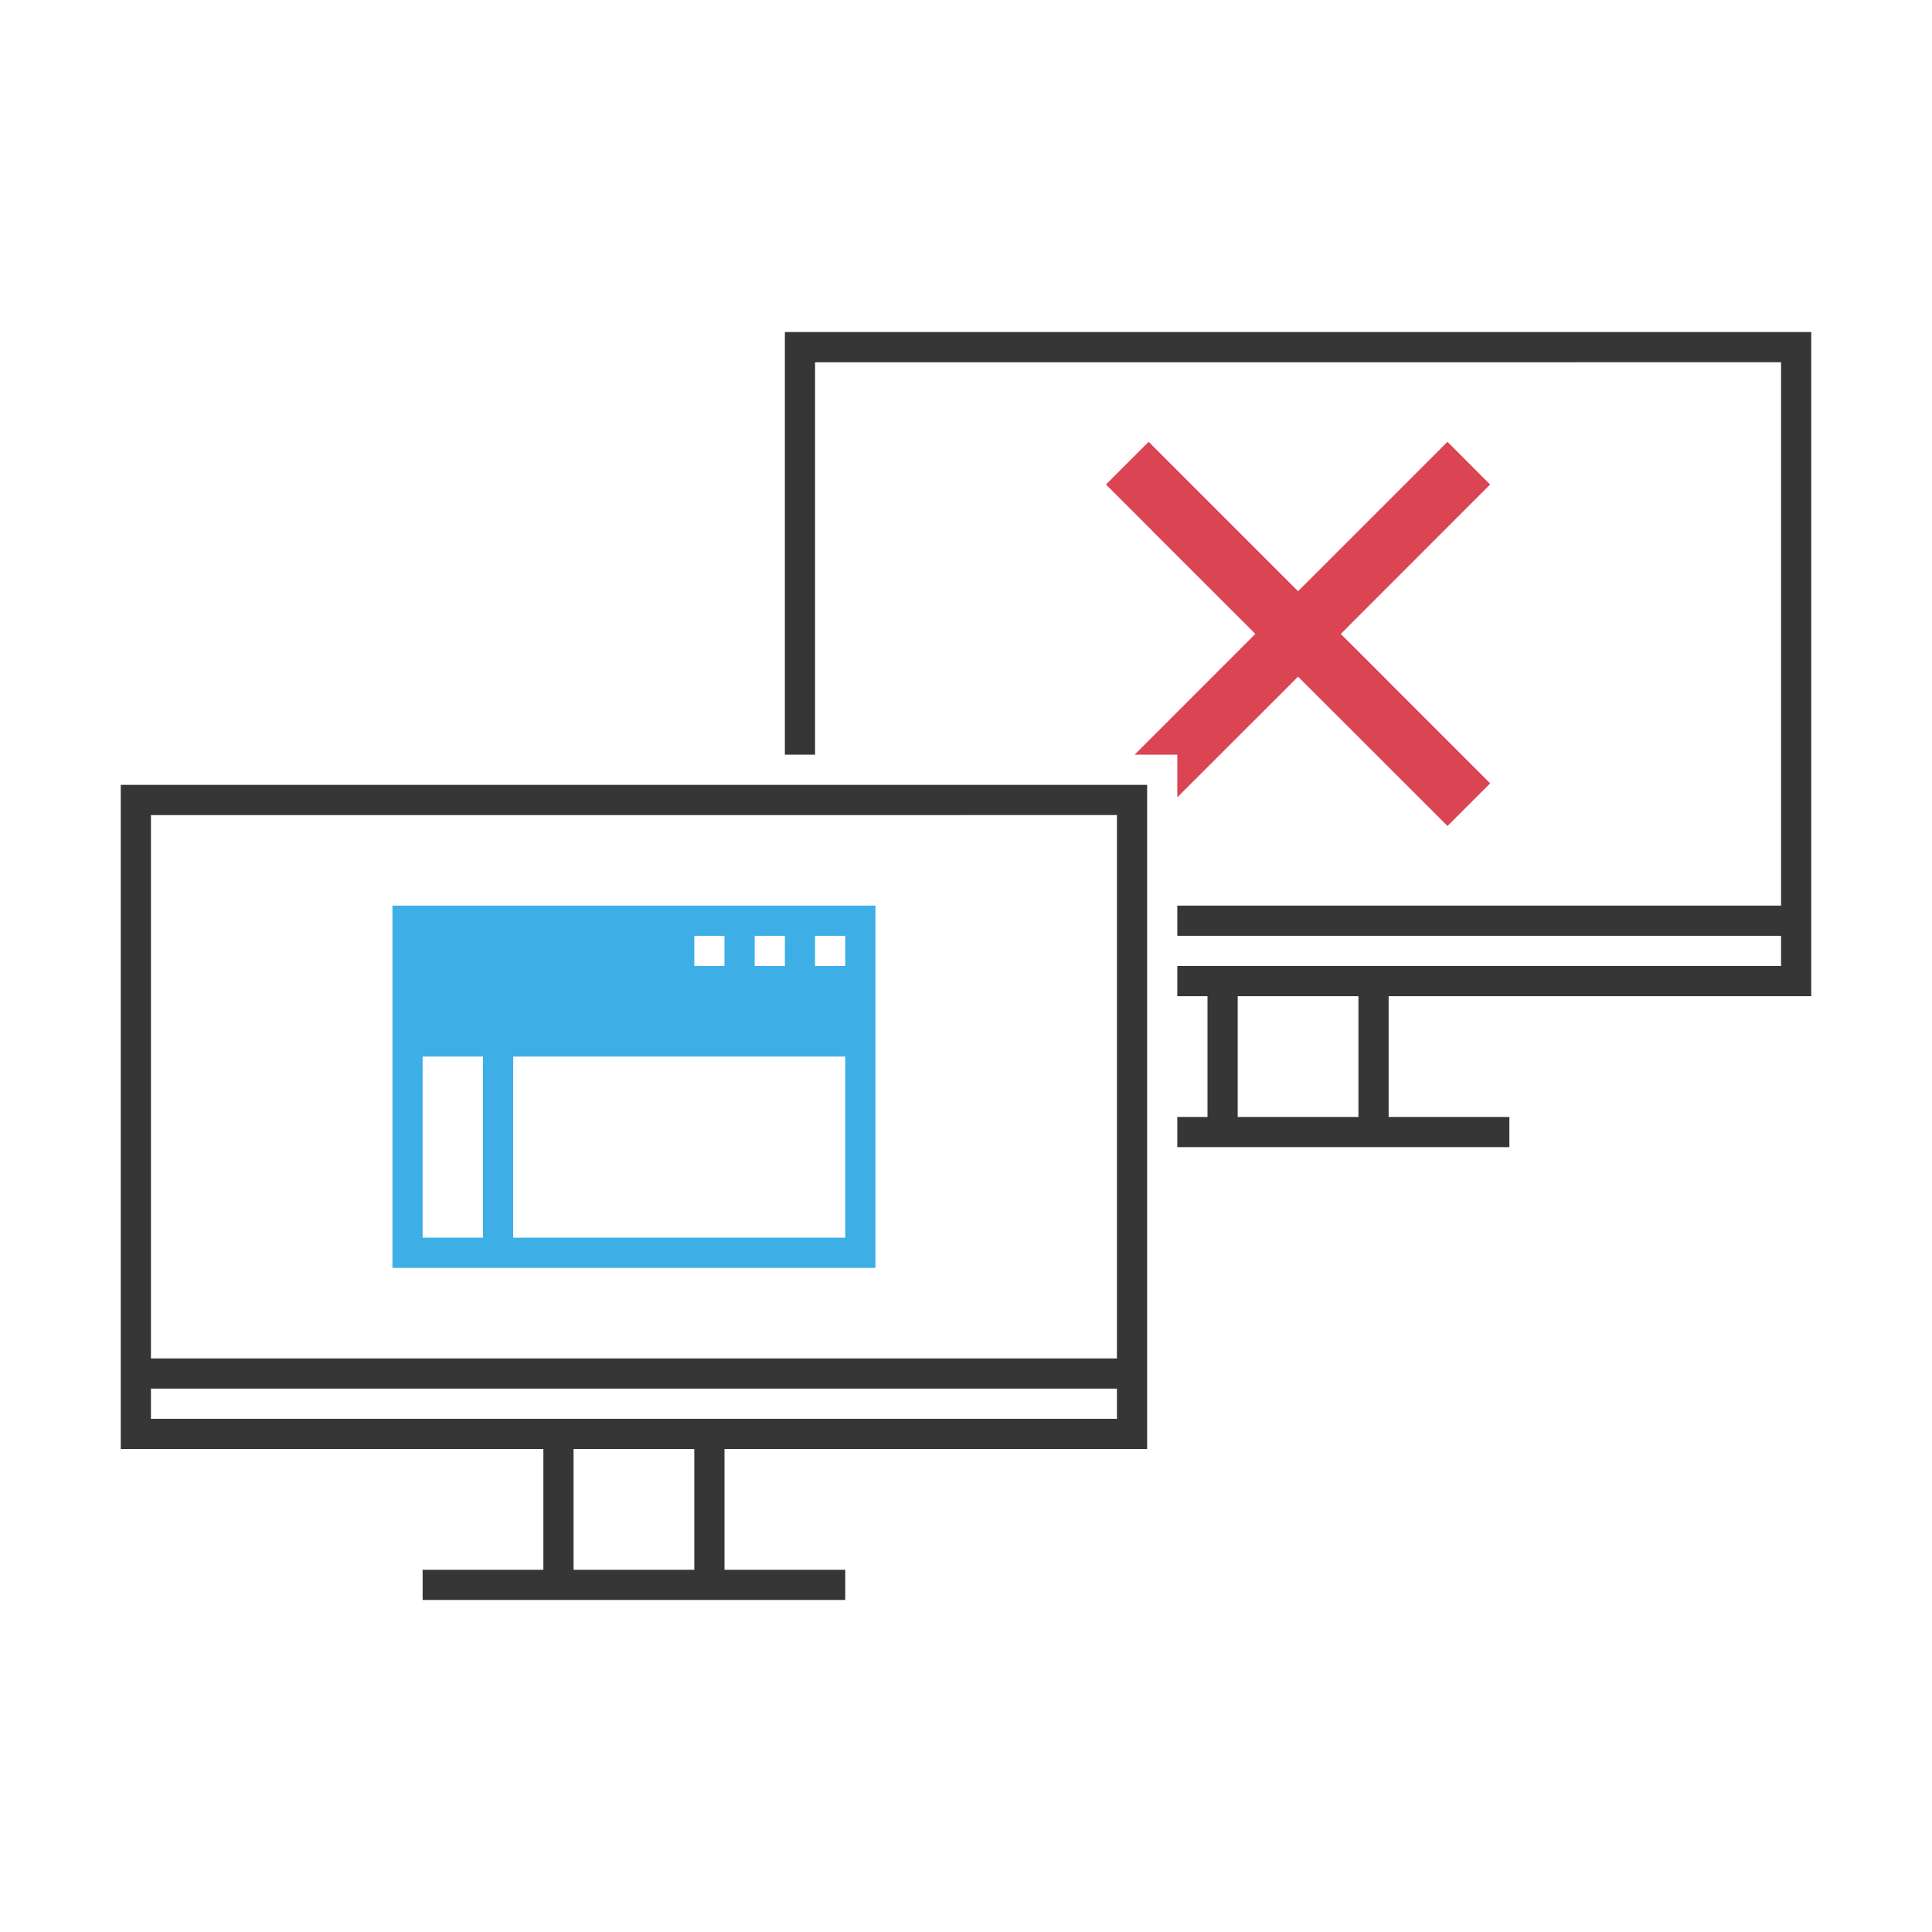
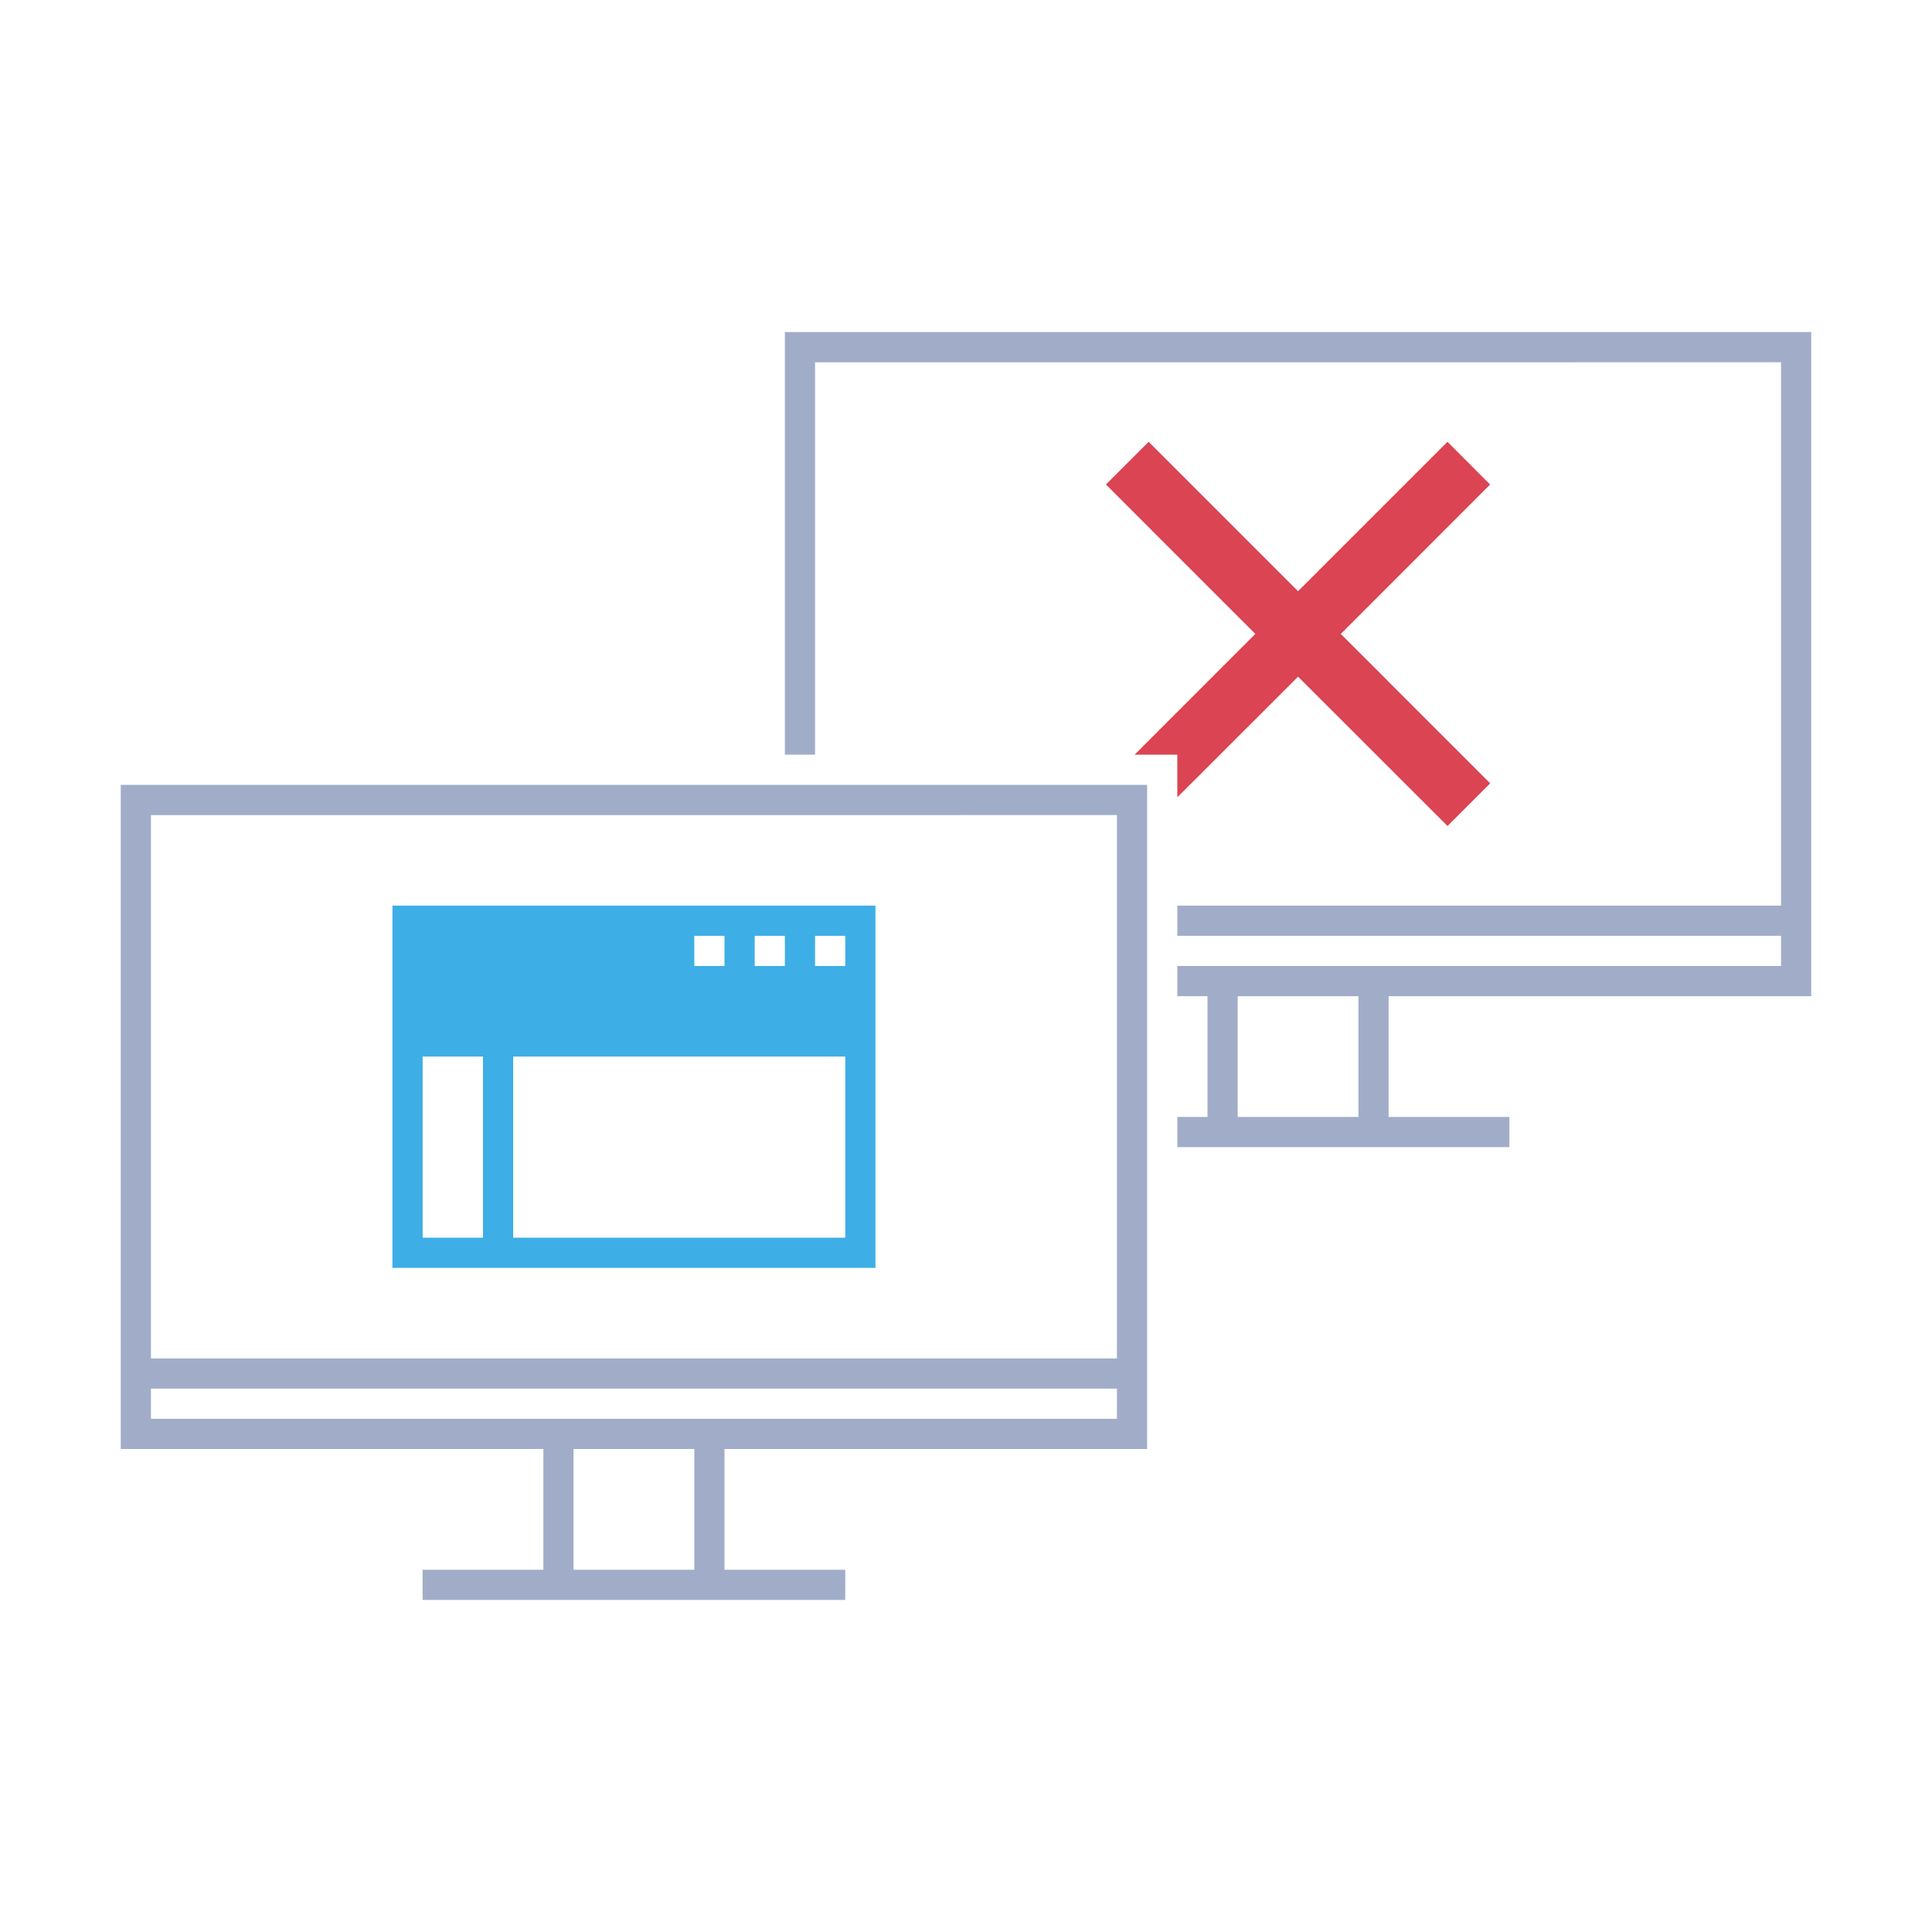
<svg xmlns="http://www.w3.org/2000/svg" id="svg4312" width="64" height="64" version="1.1">
  <defs id="defs4314">
-     <style id="current-color-scheme" type="text/css">.ColorScheme-Text{color:#363636}.ColorScheme-Highlight{color:#3daee6}</style>
+     <style id="current-color-scheme" type="text/css">.ColorScheme-Text{color:#a1adc8}.ColorScheme-Highlight{color:#3daee6}</style>
  </defs>
  <g id="32-32-osd-duplicate" transform="translate(384,-481)">
    <path id="rect4200" d="m0 0h32v32h-32z" fill="none" />
    <path id="path4202" class="ColorScheme-Text" transform="translate(-112,-32)" d="m125 36v9h1v-8h15v12h-9v1h10v-14zm-11 10v14h17v-14zm1 1h15v12h-15z" fill="currentColor" />
    <path id="path4212" class="ColorScheme-Highlight" transform="translate(-112,-32)" d="m128 39v6h1v-3h9v4h-6v1h7v-8zm7 1h1v1h-1zm2 0h1v1h-1zm-20 9v8h11v-8zm7 1h1v1h-1zm2 0h1v1h-1zm-8 2h9v4h-9z" fill="currentColor" />
  </g>
  <g id="48-48-osd-duplicate" transform="translate(336,-497)">
    <path id="rect4234" d="m0 0h48v48h-48z" fill="none" />
    <path id="path4238" class="ColorScheme-Text" transform="translate(-64,-16)" d="m80 21v14h1v-12.998l28-2e-3v16h-12v7h5v-1h-4v-5h12v-18zm-14 15v18h12v5h-4v1h14v-1h-4v-5h12v-18zm29 1v16h-28v-15.998zm-16 17h4v5h-4z" fill="currentColor" />
    <path id="path4244" class="ColorScheme-Highlight" transform="translate(-64,-16)" d="m87 24v11h1v-6h2v6h1v-6h11v6h-5v1h6v-12zm10 1h1v1h-1zm2 0h1v1h-1zm2 0h1v1h-1zm-13 2h14v1h-14zm-15 12v12h16v-12zm10 1h1v1h-1zm2 0h1v1h-1zm2 0h1v1h-1zm-13 2h14v1h-14zm0 2h2v6h-2zm3 0h11v6h-11z" fill="currentColor" />
  </g>
  <g id="osd-duplicate" transform="translate(272,-513)">
    <path id="rect4268" d="m0 0h64v64h-64z" fill="none" />
    <path id="path4270" class="ColorScheme-Text" d="m26 11v14h1v-12.998l32-2e-3v18h-20v1h20v1h-20v1h1v4h-1v1h11v-1h-4v-4h14v-22zm-22 15v22h14v4h-4v1h14v-1h-4v-4h14v-22zm33 1v18h-32v-17.998zm4 6h4v4h-4zm-36 13h32v1h-32zm14 2h4v4h-4z" fill="currentColor" />
    <path id="path4280" class="ColorScheme-Highlight" d="m35 15v10h1v-5h2v5h1v-5h11v6h-11v1h12v-12zm10 1h1v1h-1zm2 0h1v1h-1zm2 0h1v1h-1zm-13 2h14v1h-14zm-23 12v12h16v-12zm10 1h1v1h-1zm2 0h1v1h-1zm2 0h1v1h-1zm-13 2h14v1h-14zm0 2h2v6h-2zm3 0h11v6h-11z" fill="currentColor" />
  </g>
  <g id="128-128-osd-duplicate">
    <path id="rect4302" d="m144-577h128v128h-128z" fill="none" />
    <path id="path4306" class="ColorScheme-Text" d="m195-556v33h1v-32h68v41h-41v1h2v8h-2v1h20v-1h-8v-8h30v-42.998zm2 2v31h1v-30h64v36h-39v1h40v-38zm-46 33v43h30v8h-8v1h26v-1h-8v-8h30v-42.998zm1 1h68v41h-68zm1 1v38h66v-38zm1 1h64v36h-64zm72 5h8v8h-8zm-44 35h8v8h-8z" fill="currentColor" />
    <path id="path4316" class="ColorScheme-Highlight" d="m214-547v24h32v-24zm21 2a1 1 0 1 1 0 2 1 1 0 0 1 0-2zm4 0a1 1 0 1 1 0 2 1 1 0 0 1 0-2zm4 0a1 1 0 1 1 0 2 1 1 0 0 1 0-2zm-28 4h30v1h-30zm0 2h4v15h-4zm5 0h25v15h-25zm-50 27v24h32v-24zm21 2a1 1 0 1 1 0 2 1 1 0 0 1 0-2zm4 0a1 1 0 1 1 0 2 1 1 0 0 1 0-2zm4 0a1 1 0 1 1 0 2 1 1 0 0 1 0-2zm-28 4h30v1h-30zm0 2h4v15h-4zm5 0h25v15h-25z" fill="currentColor" />
  </g>
  <g id="32-32-osd-rotate-ccw" transform="translate(384,-353)">
    <path id="rect4196" d="m0 0h32v32h-32z" fill="none" />
    <path id="path4200" class="ColorScheme-Text" d="m2 22v-18h28v18h-11v5h4v1h-14v-1h4v-5zm16 0h-4v5h4zm11-17h-26v16h26z" fill="currentColor" />
    <path id="path4204" class="ColorScheme-Highlight" transform="translate(-112,-32)" d="m121 39v6h6v-2h-2.445c0.693-1.19 1.968-2 3.445-2a4 4 0 0 1 0 8v2a6 6 0 1 0-5-9.314v-2.686z" fill="currentColor" />
  </g>
  <g id="48-48-osd-rotate-ccw" transform="translate(336,-369)">
    <path id="rect4224" d="m0 0h48v48h-48z" fill="none" />
    <path id="path4228" class="ColorScheme-Text" transform="translate(-64,-16)" d="m66 23v28h18v5h-3v1h14v-1h-3v-5h18v-28zm43 1v26h-42v-25.998zm-41 1v24h40v-24zm1 1h38v22h-38zm16 25h6v5h-6z" fill="currentColor" />
    <path id="path4234" class="ColorScheme-Highlight" d="m16 21h-1v-7h2v3.124a8 8 0 1 1 7 11.876v-2a6 6 0 1 0-5.659-8h3.659v2z" fill="currentColor" />
  </g>
  <g id="osd-rotate-ccw" transform="translate(272,-385)">
    <path id="rect4252" d="m0 0h64v64h-64z" fill="none" />
    <path id="path4256" class="ColorScheme-Text" d="m59 11h-54v34h54zm-54-1h-1v36h24v7h-7v1h22v-1h-7v-7h24v-36zm24 43v-7h6v7zm-22-40h50v29h-50zm-1-1h52v31h-52z" fill="currentColor" style="fill-rule:evenodd" />
    <path id="path4264" class="ColorScheme-Highlight" d="m22.346 19a12.5 12.5 0 0 0-3.35 8.5 12.51 12.51 0 0 0 0.629 3.871l-3.629 3.629s6.153 1 9.352 1l-1.85-1.727a10.5 10.5 0 0 1-2.502-6.773 10.5 10.5 0 0 1 4.358-8.5zm15.299 0 1.85 1.727a10.5 10.5 0 0 1 2.501 6.773 10.5 10.5 0 0 1-4.356 8.5h3.007a12.5 12.5 0 0 0 3.35-8.5 12.51 12.51 0 0 0-0.629-3.871l3.629-3.629s-6.153-1-9.352-1zm-7.918 1.432-3.942 10.27 7.469 2.866 3.941-10.27zm0.574 1.293 0.933 0.357-0.357 0.934-0.932-0.36zm1.869 0.714 3.734 1.436-3.224 8.4-3.737-1.431zm-2.584 1.153 0.932 0.357-0.358 0.934-0.933-0.358z" fill="currentColor" />
  </g>
  <g id="128-128-osd-rotate-ccw" transform="translate(144,-449)">
    <path id="rect4286" d="m0 0h128v128h-128z" fill="none" />
    <path id="path4290" class="ColorScheme-Text" transform="translate(128,64)" d="m-121-44a3 3 0 0 0-3 3v66a3 3 0 0 0 3 3h49v13h-13a1 1 0 0 0-1 1v1a1 1 0 0 0 1 1h42a1 1 0 0 0 1-1v-1a1 1 0 0 0-1-1h-13v-13h49a3 3 0 0 0 3-3v-66a3 3 0 0 0-3-3zm0 1h114a2 2 0 0 1 2 2v66a2 2 0 0 1-2 2h-114a2 2 0 0 1-2-2v-66a2 2 0 0 1 2-2zm0 2v64h114v-64zm1 1h112v62h-112zm49 68h14v13h-14zm-14 14h42v1h-42z" fill="currentColor" />
    <path id="path4300" class="ColorScheme-Highlight" transform="translate(128,64)" d="m-80.955-33a28 28 0 0 0-12.045 23 28 28 0 0 0 7.023 18.465c-1.158 2.25-3.023 4.535-3.023 4.535h11.914a26 26 0 0 1-13.914-23 26 26 0 0 1 13.906-23zm28.04 0a26 26 0 0 1 13.915 23 26 26 0 0 1-13.906 23h3.861a28 28 0 0 0 12.045-23 28 28 0 0 0-7.023-18.465c1.158-2.25 3.023-4.535 3.023-4.535h-11.914zm-17.554 3.762-11.469 29.875 22.407 8.601 11.468-29.875zm1.692 2.877a0.998 0.998 0 0 1 0.966 1.357 1 1 0 1 1-0.967-1.357zm3.55 0.207 0.934 0.36-10.75 28.007-0.934-0.36zm1.868 0.717 14.004 5.376-8.96 23.34-14.003-5.377 8.959-23.34zm-6.852 2.81a1.001 1.001 0 0 1 0.969 1.357 1 1 0 1 1-0.969-1.357zm-1.434 3.734m-1.033 17.729 14.006 5.377-1.433 3.732-14.005-5.375 1.431-3.734z" fill="currentColor" />
  </g>
  <g id="32-32-osd-rotate-cw" transform="translate(384,-225)">
    <path id="rect4196-3" d="m0 0h32v32h-32z" fill="none" />
    <path id="path4200-6" class="ColorScheme-Text" d="m2 22v-18h28v18h-11v5h4v1h-14v-1h4v-5zm16 0h-4v5h4zm11-17h-26v16h26z" fill="currentColor" />
    <path id="path4204-7" class="ColorScheme-Highlight" transform="translate(-112,-32)" d="m128 39a6 6 0 0 0 0 12v-2a4 4 0 0 1 0-8c1.477 0 2.752 0.81 3.445 2h-2.445v2h6v-6h-2v2.686a5.991 5.991 0 0 0-5-2.686z" fill="currentColor" />
  </g>
  <g id="48-48-osd-rotate-cw" transform="translate(336,-241)">
    <path id="rect4224-5" d="m0 0h48v48h-48z" fill="none" />
    <path id="path4228-3" class="ColorScheme-Text" transform="translate(-64,-16)" d="m66 23v28h18v5h-3v1h14v-1h-3v-5h18v-28zm43 1v26h-42v-25.998zm-41 1v24h40v-24zm1 1h38v22h-38zm16 25h6v5h-6z" fill="currentColor" />
    <path id="path4234-5" class="ColorScheme-Highlight" d="m32 21h1v-7h-2v3.124a8 8 0 1 0-7 11.876v-2a6 6 0 1 1 5.659-8h-3.659v2z" fill="currentColor" />
  </g>
  <g id="64-64osd-rotate-cw" transform="translate(272,-257)">
    <path id="rect4252-6" d="m0 0h64v64h-64z" fill="none" />
    <path id="path4256-2" class="ColorScheme-Text" d="m59 11h-54v34h54zm-54-1h-1v36h24v7h-7v1h22v-1h-7v-7h24v-36zm24 43v-7h6v7zm-22-40h50v29h-50zm-1-1h52v31h-52z" fill="currentColor" style="fill-rule:evenodd" />
    <path id="path4264-9" class="ColorScheme-Highlight" d="m25.348 19c-3.2 0-9.352 1-9.352 1l3.629 3.629a12.51 12.51 0 0 0-0.629 3.871 12.5 12.5 0 0 0 3.35 8.5h3.008a10.5 10.5 0 0 1-4.358-8.5 10.498 10.498 0 0 1 2.5-6.773zm12.29 0a10.5 10.5 0 0 1 4.358 8.5 10.5 10.5 0 0 1-2.502 6.773l-1.85 1.727c3.2 0 9.352-1 9.352-1l-3.63-3.629c0.411-1.25 0.625-2.556 0.63-3.871a12.5 12.5 0 0 0-3.35-8.5h-3.006zm-4.374 1.432-7.47 2.867 3.942 10.27 7.47-2.868-3.942-10.27zm-2.444 2.007 3.227 8.405-3.736 1.431-3.225-8.4zm4.018 4.887 0.36 0.934-0.936 0.357-0.358-0.933zm0.717 1.865 0.36 0.934-0.935 0.36-0.359-0.934z" fill="currentColor" />
  </g>
  <g id="128-128-osd-rotate-cw" transform="translate(144,-321)">
    <path id="rect4288" d="m0 0h128v129h-128z" fill="none" />
    <path id="path4302" class="ColorScheme-Highlight" transform="translate(128,64)" d="m-89-34s1.865 2.285 3.023 4.535a28 28 0 0 0-7.023 18.465 28 28 0 0 0 12.045 23h3.861a26 26 0 0 1-13.906-23 26 26 0 0 1 13.914-23zm36.094 0a26 26 0 0 1 13.906 23 26 26 0 0 1-13.914 23h11.914s-1.865-2.285-3.023-4.535a28 28 0 0 0 7.023-18.465 28 28 0 0 0-12.045-23zm-6.625 3.762-22.407 8.601 11.47 29.875 22.406-8.601-11.47-29.875zm-5.242 3.084 10.75 28.008-0.934 0.359-10.75-28.008 0.934-0.36zm-1.868 0.717 1.434 3.734-14.006 5.375-1.432-3.733 14.004-5.377zm1.791 4.667 8.96 23.34-14.005 5.375-8.959-23.338zm10.077 11.213a1 1 0 1 1-0.066 1.999 1 1 0 0 1 0.066-1.999zm1.433 3.733a1.002 1.002 0 0 1 0.326 1.935 1 1 0 1 1-0.326-1.936zm1.434 3.736a1 1 0 1 1-0.065 1.998 1 1 0 0 1 0.065-1.998z" fill="currentColor" />
    <path id="path4292" class="ColorScheme-Text" transform="translate(128,64)" d="m-121-44a3 3 0 0 0-3 3v66a3 3 0 0 0 3 3h49v13h-13a1 1 0 0 0-1 1v1a1 1 0 0 0 1 1h42a1 1 0 0 0 1-1v-1a1 1 0 0 0-1-1h-13v-13h49a3 3 0 0 0 3-3v-66a3 3 0 0 0-3-3zm0 1h114a2 2 0 0 1 2 2v66a2 2 0 0 1-2 2h-114a2 2 0 0 1-2-2v-66a2 2 0 0 1 2-2zm0 2v64h114v-64zm1 1h112v62h-112zm49 68h14v13h-14zm-14 14h42v1h-42z" fill="currentColor" />
  </g>
  <g id="32-32-osd-rotate-flip" transform="translate(384,-97)">
    <path id="rect4196-1" d="m0 0h32v32h-32z" fill="none" />
    <path id="path4200-2" class="ColorScheme-Text" d="m2 22v-18h28v18h-11v5h4v1h-14v-1h4v-5zm16 0h-4v5h4zm11-17h-26v16h26z" fill="currentColor" />
    <path id="path4204-70" class="ColorScheme-Highlight" d="m16 7-4 4h3v4h-3l4 4 4-4h-3v-4h3z" fill="currentColor" />
  </g>
  <g id="48-48-osd-rotate-flip" transform="translate(336,-113)">
    <path id="rect4221" d="m0 0h48v48h-48z" fill="none" />
    <path id="path4225" class="ColorScheme-Text" transform="translate(-64,-16)" d="m66 23v28h18v5h-3v1h14v-1h-3v-5h18v-28zm43 1v26h-42v-25.998zm-41 1v24h40v-24zm1 1h38v22h-38zm16 25h6v5h-6z" fill="currentColor" />
    <path id="path4231" class="ColorScheme-Highlight" d="m24 13-4 5h3v6h-3l4 5 4-5h-3v-6h3z" fill="currentColor" />
  </g>
  <g id="osd-rotate-flip" transform="translate(272,-129)">
    <path id="rect4249" d="m0 0h64v64h-64z" fill="none" />
    <path id="path4253" class="ColorScheme-Text" d="m59 11h-54v34h54zm-54-1h-1v36h24v7h-7v1h22v-1h-7v-7h24v-36zm24 43v-7h6v7zm-22-40h50v29h-50zm-1-1h52v31h-52z" fill="currentColor" style="fill-rule:evenodd" />
    <path id="path4257" class="ColorScheme-Highlight" d="m32 15-4 7h3v11h-3l4 7 4-7h-3v-11h3z" fill="currentColor" />
  </g>
  <g id="128-128-osd-rotate-flip" transform="translate(144,-193)">
    <path id="rect4274" d="m0 0h128v128h-128z" fill="none" />
    <path id="path4278" class="ColorScheme-Text" transform="translate(128,64)" d="m-121-44a3 3 0 0 0-3 3v66a3 3 0 0 0 3 3h49v13h-13a1 1 0 0 0-1 1v1a1 1 0 0 0 1 1h42a1 1 0 0 0 1-1v-1a1 1 0 0 0-1-1h-13v-13h49a3 3 0 0 0 3-3v-66a3 3 0 0 0-3-3zm0 1h114a2 2 0 0 1 2 2v66a2 2 0 0 1-2 2h-114a2 2 0 0 1-2-2v-66a2 2 0 0 1 2-2zm0 2v64h114v-64zm1 1h112v62h-112zm49 68h14v13h-14zm-14 14h42v1h-42z" fill="currentColor" />
    <path id="path4284" class="ColorScheme-Highlight" d="m64.5 30-6.923 12h1.73l4.183-6v34l-4.76-7h-1.73l7.5 13 7.5-13h-1.73l-4.76 7v-34l4.182 6h1.731z" fill="currentColor" />
  </g>
  <g id="32-32-osd-rotate-normal" transform="translate(384,31)">
    <path id="rect4198" d="m0 0h32v32h-32z" fill="none" />
    <path id="path4202-9" class="ColorScheme-Text" d="m2 22v-18h28v18h-11v5h4v1h-14v-1h4v-5zm16 0h-4v5h4zm11-17h-26v16h26z" fill="currentColor" />
    <path id="path4208" class="ColorScheme-Highlight" transform="translate(-112,-32)" d="m120 39v8h11v-8zm7 1h1v1h-1zm2 0h1v1h-1zm-8 2h9v4h-9zm11 1v1h1v1h-1v1h3v4h-9v-2h-1v3h11v-8zm2 1h1v1h-1z" fill="currentColor" />
  </g>
  <g id="48-48-osd-rotate-normal" transform="translate(336,15)">
    <path id="rect4229" d="m0 0h48v48h-48z" fill="none" />
    <path id="path4233" class="ColorScheme-Text" transform="translate(-64,-16)" d="m66 23v28h18v5h-3v1h14v-1h-3v-5h18v-28zm43 1v26h-42v-25.998zm-41 1v24h40v-24zm1 1h38v22h-38zm16 25h6v5h-6z" fill="currentColor" />
    <path id="path4241" class="ColorScheme-Highlight" transform="translate(-64,-16)" d="m77 28v12h16v-12zm10 1h1v1h-1zm2 0h1v1h-1zm2 0h1v1h-1zm-13 2h14v1h-14zm0 2h2v6h-2zm3 0h11v6h-11zm13 1v3h4v1h-4v1h4v6h-11v-4h-1v4h-2v-4h-1v5h16v-12zm1 1h1v1h-1zm2 0h1v1h-1z" fill="currentColor" />
  </g>
  <g id="osd-rotate-normal" transform="translate(272,-1)">
    <path id="rect4263" d="m0 0h64v64h-64z" fill="none" />
    <path id="path4267" class="ColorScheme-Text" d="m59 11h-54v34h54zm-54-1h-1v36h24v7h-7v1h22v-1h-7v-7h24v-36zm24 43v-7h6v7zm-22-40h50v29h-50zm-1-1h52v31h-52z" fill="currentColor" style="fill-rule:evenodd" />
    <path id="path4273" class="ColorScheme-Highlight" d="m21 19v12h16v-12zm10 1h1v1h-1zm2 0h1v1h-1zm2 0h1v1h-1zm-13 2h14v1h-14zm0 2h2v6h-2zm3 0h11v6h-11zm13 1v3h4v1h-4v1h4v6h-11v-4h-1v4h-2v-4h-1v5h16v-12zm1 1h1v1h-1zm2 0h1v1h-1z" fill="currentColor" />
  </g>
  <g id="128-128-osd-rotate-normal" transform="translate(144,-65)">
    <path id="rect4294" d="m0 0h128v128h-128z" fill="none" />
    <path id="path4298" class="ColorScheme-Text" transform="translate(128,64)" d="m-121-44a3 3 0 0 0-3 3v66a3 3 0 0 0 3 3h49v13h-13a1 1 0 0 0-1 1v1a1 1 0 0 0 1 1h42a1 1 0 0 0 1-1v-1a1 1 0 0 0-1-1h-13v-13h49a3 3 0 0 0 3-3v-66a3 3 0 0 0-3-3zm0 1h114a2 2 0 0 1 2 2v66a2 2 0 0 1-2 2h-114a2 2 0 0 1-2-2v-66a2 2 0 0 1 2-2zm0 2v64h114v-64zm1 1h112v62h-112zm49 68h14v13h-14zm-14 14h42v1h-42z" fill="currentColor" />
    <path id="path4306-3" class="ColorScheme-Highlight" transform="translate(128,64)" d="m-89-26v24h32v-24zm21 2a1 1 0 1 1 0 2 1 1 0 0 1 0-2zm4 0a1 1 0 1 1 0 2 1 1 0 0 1 0-2zm4 0a1 1 0 1 1 0 2 1 1 0 0 1 0-2zm-28 4h30v1h-30zm0 2h4v15h-4zm5 0h25v15h-25zm28 1v6h15v1h-15v1h15v15h-25v-6h-1v6h-4v-6h-1v7h32v-24zm5 2a1 1 0 1 1 0 2 1 1 0 0 1 0-2zm4 0a1 1 0 1 1 0 2 1 1 0 0 1 0-2zm4 0a1 1 0 1 1 0 2 1 1 0 0 1 0-2z" fill="currentColor" />
  </g>
  <g id="32-32-osd-sbs-left" transform="translate(112,-352)">
    <path id="rect4196-6" d="m0 0h32v32h-32z" fill="none" />
    <path id="path4200-0" class="ColorScheme-Text" transform="translate(-112,-32)" d="m114 41v14h10v-1h-9v-12h9v-1zm11 0v14h17v-14zm1 1h15v12h-15z" fill="currentColor" />
    <path id="path4204-6" class="ColorScheme-Highlight" transform="translate(-112,-32)" d="m119 44v8h5v-1h-4v-4h4v-3zm8 0v3h4v4h-4v1h5v-8zm1 1h1v1h-1zm2 0h1v1h-1z" fill="currentColor" />
  </g>
  <g id="48-48-osd-sbs-left" transform="translate(64,-368)">
    <path id="rect4224-2" d="m0 0h48v48h-48z" fill="none" />
    <path id="path4228-6" class="ColorScheme-Text" transform="translate(-64,-16)" d="m66 27v18h12v5h-4v1h12v-1h-2v-4h-1v4h-4v-6h-12v-16h12v-1zm14 0v18h12v5h-4v1h14v-1h-4v-5h12v-18zm1 1 28 2e-3v15.998h-28zm12 17h4v5h-4z" fill="currentColor" />
    <path id="path4232" class="ColorScheme-Highlight" transform="translate(-64,-16)" d="m71 30v12h8v-1h-4v-6h4v-1h-7v-1h7v-3zm11 0v3h7v1h-7v1h7v6h-7v1h8v-12zm2 1h1v1h-1zm2 0h1v1h-1zm2 0h1v1h-1zm-16 4h2v6h-2z" fill="currentColor" />
  </g>
  <g id="osd-sbs-left" transform="translate(0,-384)">
    <path id="rect4252-1" d="m0 0h64v64h-64z" fill="none" />
    <path id="path4256-8" class="ColorScheme-Text" d="m4 18v22h14v4h-4v1h14v-1h-4v-4h1v-1h-20v-1h20v-1h-20v-18l20 2e-3v-1.002zm22 0v22h14v4h-4v1h14v-1h-4v-4h14v-22zm1 1 32 2e-3v17.998h-32zm0 19h32v1h-32zm-8 2h4v4h-4zm22 0h4v4h-4z" fill="currentColor" />
    <path id="path4260" class="ColorScheme-Highlight" d="m17 22v12h8v-1h-4v-6h4v-1h-7v-1h7v-3zm11 0v3h7v1h-7v1h7v6h-7v1h8v-12zm2 1h1v1h-1zm2 0h1v1h-1zm2 0h1v1h-1zm-16 4h2v6h-2z" fill="currentColor" />
  </g>
  <g id="128-128-osd-sbs-left" transform="translate(-128,-448)">
    <path id="rect4280" d="m0 0h128v128h-128z" fill="none" />
    <path id="path4286" class="ColorScheme-Text" transform="translate(128,64)" d="m-78-26-43 2e-3v42.998h30v8h-8v1h26v-1h-8v-8h3v-1h-42v-41h42zm71 0-70 2e-3v42.998h30v8h-8v1h26v-1h-8v-8h30zm-69 1h68v41h-68zm-43 1v38h41v-1h-40v-36h40v-1zm44 0v38h66v-38zm1 1h64v36h-64zm-16 40h8v8h-8zm44 0h8v8h-8z" fill="currentColor" />
    <path id="path4292-7" class="ColorScheme-Highlight" transform="translate(128,64)" d="m-94-17v24h15v-1h-9v-15h9v-1h-14v-1h14v-6zm22 0v6h14v1h-14v1h14v15h-14v1h15v-24zm4 2a1 1 0 1 1 0 2 1 1 0 0 1 0-2zm4 0a1 1 0 1 1 0 2 1 1 0 0 1 0-2zm4 0a1 1 0 1 1 0 2 1 1 0 0 1 0-2zm-33 6h4v15h-4z" fill="currentColor" />
  </g>
  <g id="32-32-osd-sbs-sright" transform="translate(112,-225)">
    <path id="rect4203" d="m0 0h32v32h-32z" fill="none" />
    <path id="path4207" class="ColorScheme-Text" transform="translate(-112,-32)" d="m114 41v14h17v-14zm18 0v1h9v12h-9v1h10v-14zm-17 1h15v12h-15z" fill="currentColor" />
    <path id="path4213" class="ColorScheme-Highlight" transform="translate(-112,-32)" d="m124 44v8h5v-1h-4v-4h4v-3zm8 0v3h4v4h-4v1h5v-8zm1 1h1v1h-1zm2 0h1v1h-1z" fill="currentColor" />
  </g>
  <g id="48-48-osd-sbs-sright" transform="translate(64,-241)">
    <path id="rect4234-9" d="m0 0h48v48h-48z" fill="none" />
    <path id="path4238-2" class="ColorScheme-Text" transform="translate(-64,-16)" d="m66 27v18h12v5h-4v1h14v-1h-4v-5h12v-18zm31 0v1h12v16h-12v6h-4v-4h-1v4h-2v1h12v-1h-4v-5h12v-18zm-2 1v16h-28v-15.998zm-16 17h4v5h-4z" fill="currentColor" />
    <path id="path4244-0" class="ColorScheme-Highlight" transform="translate(-64,-16)" d="m86 30v12h8v-1h-4v-6h4v-1h-7v-1h7v-3zm11 0v3h7v1h-7v1h7v6h-7v1h8v-12zm2 1h1v1h-1zm2 0h1v1h-1zm2 0h1v1h-1zm-16 4h2v6h-2z" fill="currentColor" />
  </g>
  <g id="osd-sbs-sright" transform="translate(0,-257)">
    <path id="rect4265" d="m0 0h64v64h-64z" fill="none" />
    <path id="path4269" class="ColorScheme-Text" d="m4 22v22h14v4h-4v1h14v-1h-4v-4h14v-22zm35 0v1.002l20-2e-3v18h-20v1h20v1h-20v1h1v4h-4v1h14v-1h-4v-4h14v-22zm-2 1v18h-32v-17.998zm-32 19h32v1h-32zm14 2h4v4h-4zm22 0h4v4h-4z" fill="currentColor" />
    <path id="path4275" class="ColorScheme-Highlight" d="m28 26v12h8v-1h-4v-6h4v-1h-7v-1h7v-3zm11 0v3h7v1h-7v1h7v6h-7v1h8v-12zm2 1h1v1h-1zm2 0h1v1h-1zm2 0h1v1h-1zm-16 4h2v6h-2z" fill="currentColor" />
  </g>
  <g id="128-128-osd-sbs-sright" transform="translate(-128,-320)">
    <path id="rect4296" d="m0 0h128v127h-128z" fill="none" />
    <path id="path4300-2" class="ColorScheme-Text" transform="translate(128,63)" d="m-121-25v43h30v8h-8v1h26v-1h-8v-8h30v-42.998zm71 0v1h42v41h-42v1h3v8h-8v1h26v-1h-8v-8h30v-42.998zm-70 1h68v41h-68zm1 1v38h66v-38zm69 0v1h40v36h-40v1h41v-38zm-68 1h64v36h-64zm28 40h8v8h-8zm44 0h8v8h-8z" fill="currentColor" />
    <path id="path4308" class="ColorScheme-Highlight" transform="translate(128,63)" d="m-71-17v24h15v-1h-9v-15h9v-1h-14v-1h14v-6zm22 0v6h14v1h-14v1h14v15h-14v1h15v-24zm4 2a1 1 0 1 1 0 2 1 1 0 0 1 0-2zm4 0a1 1 0 1 1 0 2 1 1 0 0 1 0-2zm4 0a1 1 0 1 1 0 2 1 1 0 0 1 0-2zm-33 6h4v15h-4z" fill="currentColor" />
  </g>
  <g id="32-32-osd-shutd-laptop" transform="translate(112,-97)">
    <path id="rect4198-3" d="m0 0h32v32h-32z" fill="none" />
    <path id="path4200-7" class="ColorScheme-Text" transform="translate(-112,-32)" d="m125 36v9h1v-8h15v12h-9v1h10v-14zm-11 10v14h17v-14zm1 1h15v12h-15z" fill="currentColor" />
    <path id="path4208-5" d="m6.257 18.171 1.414-1.414 2.828 2.828 2.829-2.828 1.414 1.414-2.83 2.829 2.828 2.828-1.414 1.414-2.828-2.828-2.828 2.828-1.414-1.414 2.829-2.828-2.828-2.828z" fill="#da4453" />
    <path id="path4210" class="ColorScheme-Highlight" d="m16 13v-6h11v8h-7v-1h6v-4h-9v3zm8-5h-1v1h1zm2 0h-1v1h1z" fill="currentColor" />
  </g>
  <g id="48-48-osd-shutd-laptop" transform="translate(64,-113)">
    <path id="rect4229-9" d="m0 0h48v48h-48z" fill="none" />
    <path id="path4233-2" class="ColorScheme-Text" transform="translate(-64,-16)" d="m80 21v14h1v-12.998l28-2e-3v16h-12v7h5v-1h-4v-5h12v-18zm-14 15v18h12v5h-4v1h14v-1h-4v-5h12v-18zm29 1v16h-28v-15.998zm-16 17h4v5h-4z" fill="currentColor" />
    <path id="path4239" d="m13.414 24-1.414 1.414 3.535 3.535-3.535 3.535 1.414 1.415 1.643-1.643 1.892-1.893 3.535 3.536 1.414-1.415-3.535-3.535 3.535-3.535-1.414-1.414-3.535 3.535-1.762-1.762-1.772-1.773z" fill="#da4453" />
    <path id="path4241-2" class="ColorScheme-Highlight" d="m39 8h-16v11h1v-6h2v6h1v-6h11v6h-5v1h6zm-15 4h14v-1h-14zm9-3h1v1h-1zm2 0h1v1h-1zm2 0h1v1h-1z" fill="currentColor" />
  </g>
  <g id="osd-shutd-laptop" transform="translate(0,-129)">
    <path id="rect4260" d="m0 0h64v64h-64z" fill="none" />
    <path id="path4262" class="ColorScheme-Text" d="m26 11v14h1v-12.998l32-2e-3v18h-20v1h20v1h-20v1h1v4h-1v1h11v-1h-4v-4h14v-22zm-22 15v22h14v4h-4v1h14v-1h-4v-4h14v-22zm33 1v18h-32v-17.998zm4 6h4v4h-4zm-36 13h32v1h-32zm14 2h4v4h-4z" fill="currentColor" />
    <path id="path4270-8" d="m14.636 31.05 1.414-1.414 4.95 4.949 4.948-4.95h2e-3l1.412 1.415-4.947 4.95 1.585 1.582v3e-3l3.363 3.362v2e-3l-1.414 1.412-4.949-4.946-1.585 1.585h-1e-3l-1.829 1.83h-2e-3l-1.533 1.533-1.414-1.414 4.949-4.949-3.416-3.414v-2e-3l-1.533-1.533z" fill="#da4453" />
    <path id="path4272" class="ColorScheme-Highlight" d="m51 15h-16v10h1v-5h2v5h1v-5h11v6h-11v1h12zm-15 4h14v-1h-14zm9-3h1v1h-1zm2 0h1v1h-1zm2 0h1v1h-1z" fill="currentColor" />
  </g>
  <g id="128-128-osd-shutd-laptop" transform="translate(-128,-193)">
    <path id="rect4291" d="m0 0h128v128h-128z" fill="none" />
    <path id="path4295" class="ColorScheme-Text" transform="translate(128,64)" d="m-77-43v33h1v-32h68v41h-41v1h2v8h-2v1h20v-1h-8v-8h30v-42.998zm2 2v31h1v-30h64v36h-39v1h40v-38zm-46 33v43h30v8h-8v1h26v-1h-8v-8h30v-42.998zm1 1h68v41h-68zm1 1v38h66v-38zm1 1h64v36h-64zm72 5h8v8h-8zm-44 35h8v8h-8z" fill="currentColor" />
    <path id="path4303" d="m53.748 64-3.56 3.563-8.106 8.105-9.383-9.38-0.117-0.118-2.168-2.168-1.414 1.414 2.736 2.735 0.826 0.826 8.106 8.105-11.668 11.668 1.414 1.414 2.736-2.736 0.827-0.826 8.105-8.106 11.668 11.666 1.414-1.414-11.668-11.666 9.498-9.5 2.168-2.168-1.412-1.412z" fill="#da4453" />
    <path id="path4309" class="ColorScheme-Highlight" d="m70 30h32v24h-32zm6 23h25v-15h-25zm25-16v-1h-30v1zm-30 1h4v15h-4zm21-5a1 1 0 1 0-2 0 1 1 0 0 0 2 0zm4 0a1 1 0 1 0-2 0 1 1 0 0 0 2 0zm4 0a1 1 0 1 0-2 0 1 1 0 0 0 2 0z" fill="currentColor" />
  </g>
  <g id="32-32-osd-shutd-screen" transform="translate(112,31)">
    <path id="rect4200-9" d="m0 0h32v32h-32z" fill="none" />
    <path id="path4204-73" class="ColorScheme-Text" transform="translate(-112,-32)" d="m125 36v9h1v-8h15v12h-9v1h10v-14zm-11 10v14h17v-14zm1 1h15v12h-15z" fill="currentColor" />
    <path id="path4210-6" class="ColorScheme-Highlight" d="m5 17v8h11v-8zm7 1h1v1h-1zm2 0h1v1h-1zm-8 2h9v4h-9z" fill="currentColor" />
    <path id="path4214" d="m18.671 6.757-1.414 1.414 2.828 2.829-2 2.001h1.915v0.913l1.5-1.5 2.828 2.829 1.414-1.414-2.829-2.829 2.829-2.828-1.414-1.414-2.829 2.828-2.828-2.828z" fill="#da4453" />
  </g>
  <g id="48-48-osd-shutd-screen" transform="translate(64,15)">
    <path id="rect4234-1" d="m0 0h48v48h-48z" fill="none" />
    <path id="path4238-29" class="ColorScheme-Text" transform="translate(-64,-16)" d="m80 21v14h1v-12.998l28-2e-3v16h-12v7h5v-1h-4v-5h12v-18zm-14 15v18h12v5h-4v1h14v-1h-4v-5h12v-18zm29 1v16h-28v-15.998zm-16 17h4v5h-4z" fill="currentColor" />
    <path id="path4244-3" class="ColorScheme-Highlight" d="m9 23h16v12h-16zm1 5v6h2v-6zm3 6h11v-6h-11zm11-7h-14v-1h14zm-4-3h-1v1h1zm2 0h-1v1h1zm2 0h-1v1h1z" fill="currentColor" />
    <path id="path4248" d="m27.414 9-1.414 1.414 3.535 3.535-3.535 3.535 1.414 1.414 1.643-1.642 1.892-1.893 3.535 3.535 1.414-1.414-3.535-3.535 3.535-3.535-1.414-1.414-3.535 3.535-1.761-1.762z" fill="#da4453" />
  </g>
  <g id="osd-shutd-screen" fill="none">
    <path id="rect4271" d="m0 0h64v64h-64z" fill="none" />
    <g id="g153">
      <path id="path4273-1" class="ColorScheme-Text" transform="translate(0,-1)" d="m26 12v14h1v-12.998l32-2e-3v18h-20v1h20v1h-20v1h1v4h-1v1h11v-1h-4v-4h14v-22zm-22 15v22h14v4h-4v1h14v-1h-4v-4h14v-22zm33 1v18h-32v-17.998zm4 6h4v4h-4zm-36 13h32v1h-32zm14 2h4v4h-4z" fill="currentColor" />
      <path id="path4283" class="ColorScheme-Highlight" d="m13 30h16v12h-16zm1 5v6h2v-6zm3 6h11v-6h-11zm11-7h-14v-1h14zm-4-3h-1v1h1zm2 0h-1v1h1zm2 0h-1v1h1z" fill="currentColor" />
      <path id="path4285" d="m38.05 14.636-1.414 1.414 1.533 1.533v2e-3l3.416 3.414-4 4.001h1.415v1.412l0.583-0.583h2e-3l1.829-1.829h1e-3l1.585-1.585 4.95 4.947 1.413-1.412v-2e-3l-3.363-3.362v-3e-3l-1.585-1.583 4.947-4.95-1.412-1.413h-2e-3l-4.948 4.948-4.95-4.95z" fill="#da4453" />
    </g>
  </g>
  <g id="128-128-osd-shutd-screen" transform="translate(-128,-65)" fill="none">
    <path id="rect4305" d="m0 0h128v128h-128z" fill="none" />
    <g id="g160">
      <path id="path4309-9" class="ColorScheme-Text" transform="translate(128,64)" d="m-77-43v33h1v-32h68v41h-41v1h2v8h-2v1h20v-1h-8v-8h30v-42.998zm2 2v31h1v-30h64v36h-39v1h40v-38zm-46 33v43h30v8h-8v1h26v-1h-8v-8h30v-42.998zm1 1h68v41h-68zm1 1v38h66v-38zm1 1h64v36h-64zm72 5h8v8h-8zm-44 35h8v8h-8z" fill="currentColor" />
      <path id="path4319" class="ColorScheme-Highlight" d="m26 65h32v24h-32zm6 23h25v-15h-25zm25-16v-1h-30v1zm-30 1h4v15h-4zm21-5a1 1 0 1 0-2 0 1 1 0 0 0 2 0zm4 0a1 1 0 1 0-2 0 1 1 0 0 0 2 0zm4 0a1 1 0 1 0-2 0 1 1 0 0 0 2 0z" fill="currentColor" />
      <path id="path4321" d="m94.188 32.563 3.56-3.563 1.414 1.414-2.168 2.168-9.498 9.5 11.668 11.666-1.414 1.414-11.668-11.666-8.105 8.106-0.827 0.826-1.572 1.572h-2.328l-0.25-0.25 11.668-11.668-8.106-8.105-0.826-0.826-2.736-2.735 1.414-1.414 2.285 2.285 9.383 9.381z" fill="#da4453" />
    </g>
  </g>
</svg>
